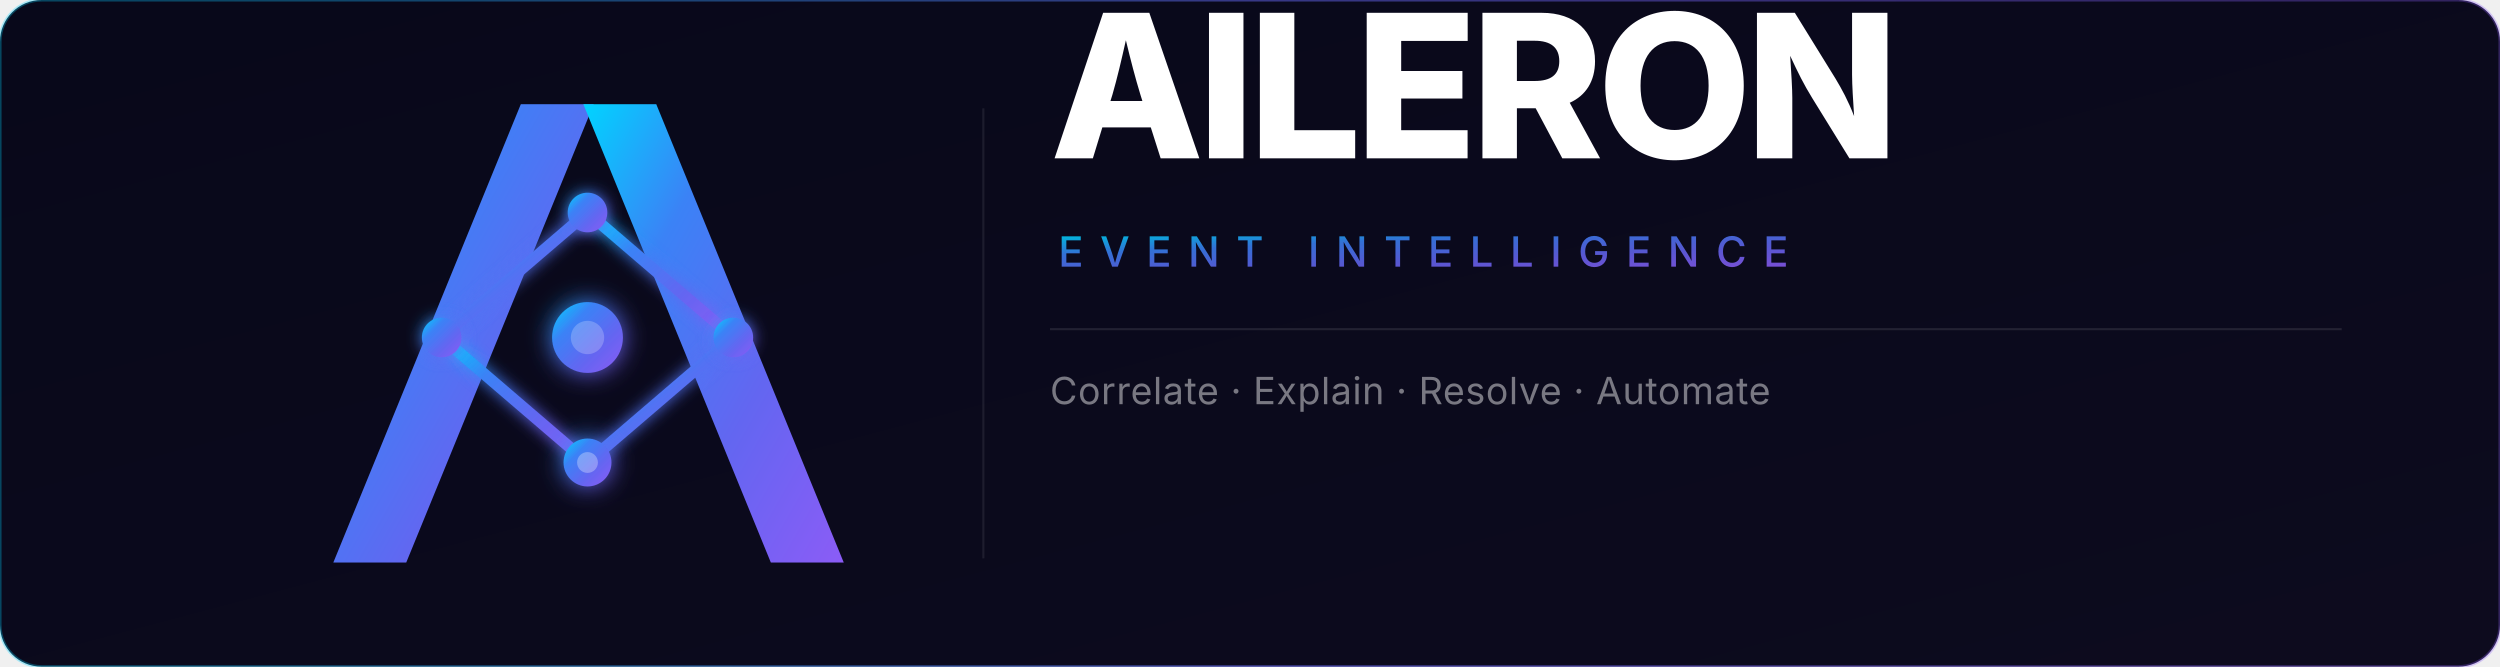
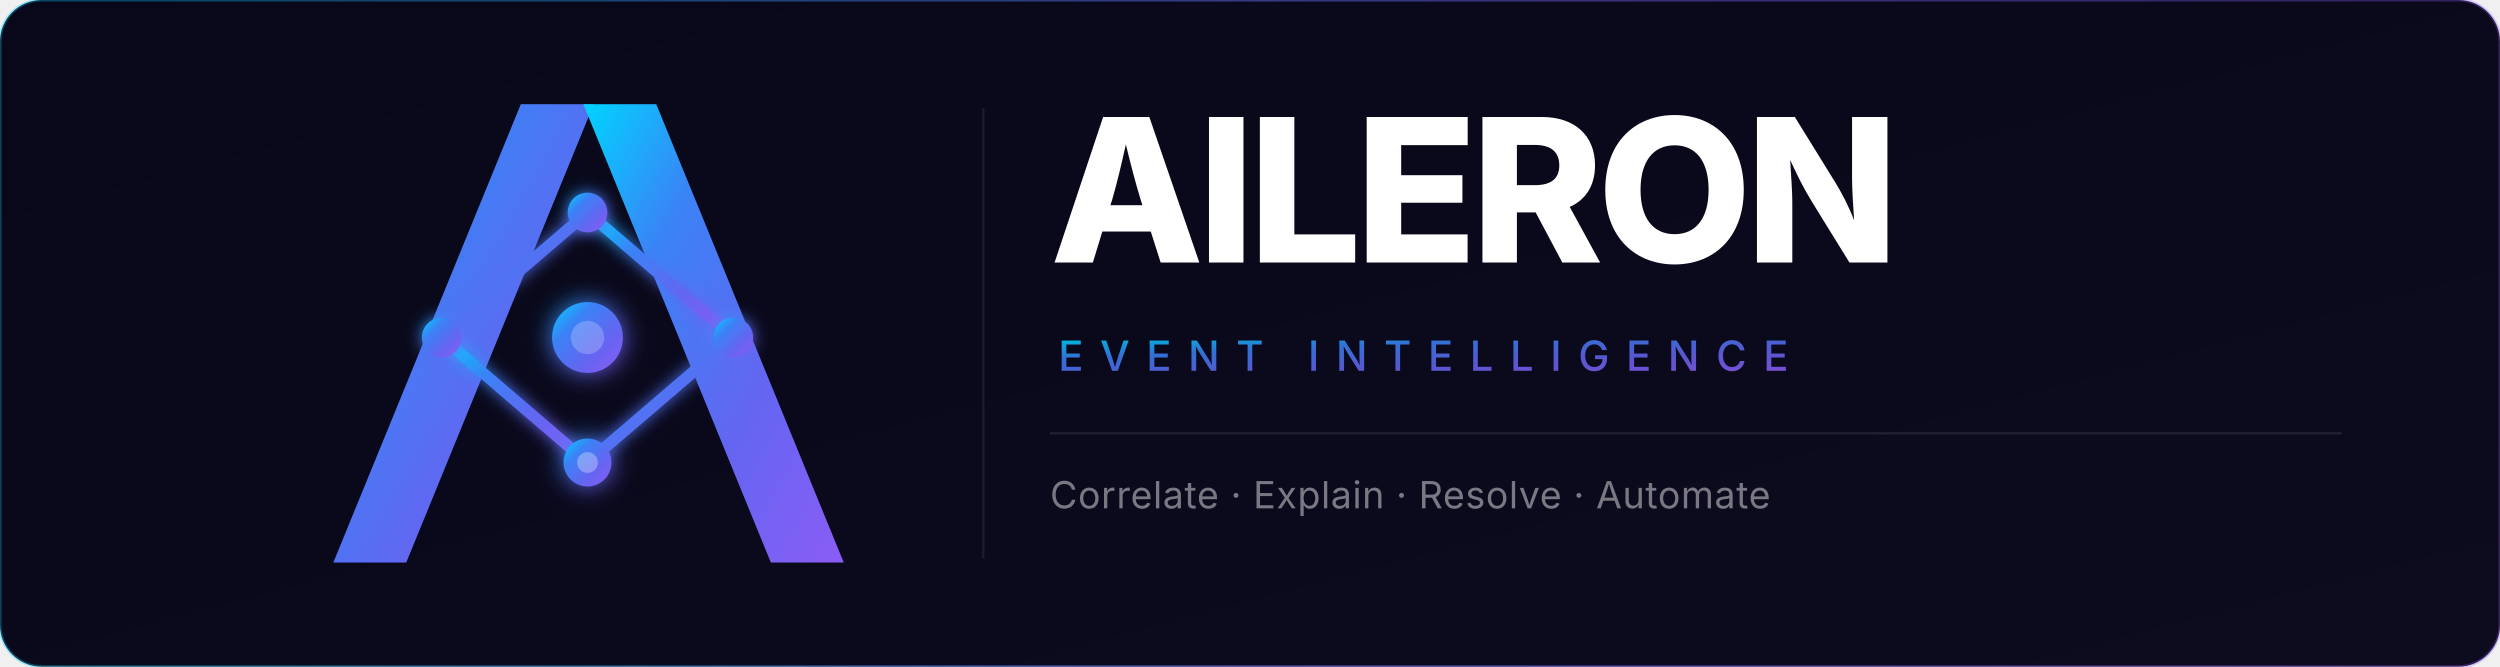
<svg xmlns="http://www.w3.org/2000/svg" viewBox="0 0 1200 320" width="1200" height="320" role="img" aria-label="Aileron — Event Intelligence Platform">
  <defs>
    <linearGradient id="f-g" x1="0%" y1="0%" x2="100%" y2="100%">
      <stop offset="0%" stop-color="#00D4FF" />
      <stop offset="30%" stop-color="#3B82F6" />
      <stop offset="65%" stop-color="#6366F1" />
      <stop offset="100%" stop-color="#8B5CF6" />
    </linearGradient>
    <linearGradient id="f-bg" x1="0%" y1="0%" x2="100%" y2="100%">
      <stop offset="0%" stop-color="#08081A" />
      <stop offset="100%" stop-color="#0D0B1E" />
    </linearGradient>
    <linearGradient id="f-border" x1="0%" y1="0%" x2="100%" y2="0%">
      <stop offset="0%" stop-color="#00D4FF" stop-opacity="0.3" />
      <stop offset="50%" stop-color="#6366F1" stop-opacity="0.5" />
      <stop offset="100%" stop-color="#8B5CF6" stop-opacity="0.3" />
    </linearGradient>
    <filter id="f-glow" x="-40%" y="-40%" width="180%" height="180%">
      <feGaussianBlur stdDeviation="3.5" result="b" />
      <feMerge>
        <feMergeNode in="b" />
        <feMergeNode in="SourceGraphic" />
      </feMerge>
    </filter>
    <filter id="f-hub" x="-80%" y="-80%" width="260%" height="260%">
      <feGaussianBlur stdDeviation="6" result="b" />
      <feMerge>
        <feMergeNode in="b" />
        <feMergeNode in="SourceGraphic" />
      </feMerge>
    </filter>
  </defs>
  <rect width="1200" height="320" rx="20" fill="url(#f-bg)" />
  <rect width="1200" height="320" rx="20" fill="none" stroke="url(#f-border)" stroke-width="1.5" />
  <g transform="translate(30 30)">
    <path d="M130 240 L220 20 L255 20 L165 240 Z" fill="url(#f-g)" />
    <path d="M340 240 L250 20 L285 20 L375 240 Z" fill="url(#f-g)" />
    <g stroke="url(#f-g)" fill="none" filter="url(#f-glow)">
      <line x1="252" y1="72" x2="182" y2="132" stroke-width="5.5" stroke-linecap="round" />
      <line x1="252" y1="72" x2="322" y2="132" stroke-width="5.5" stroke-linecap="round" />
      <line x1="182" y1="132" x2="252" y2="192" stroke-width="5.5" stroke-linecap="round" />
      <line x1="322" y1="132" x2="252" y2="192" stroke-width="5.5" stroke-linecap="round" />
      <line x1="182" y1="132" x2="322" y2="132" stroke-width="6.5" stroke-linecap="round" />
      <line x1="252" y1="72" x2="252" y2="192" stroke-width="4" stroke-linecap="round" />
    </g>
    <circle cx="252" cy="72" r="9.5" fill="url(#f-g)" filter="url(#f-glow)" />
    <circle cx="182" cy="132" r="9.5" fill="url(#f-g)" filter="url(#f-glow)" />
    <circle cx="322" cy="132" r="9.5" fill="url(#f-g)" filter="url(#f-glow)" />
    <circle cx="252" cy="132" r="17" fill="url(#f-g)" filter="url(#f-hub)" />
    <circle cx="252" cy="132" r="8" fill="white" opacity="0.22" />
    <circle cx="252" cy="192" r="11.5" fill="url(#f-g)" filter="url(#f-hub)" />
    <circle cx="252" cy="192" r="5" fill="white" opacity="0.30" />
  </g>
  <line x1="472" y1="52" x2="472" y2="268" stroke="white" stroke-opacity="0.08" stroke-width="1" />
-   <g transform="translate(504 76)">
+   <g transform="translate(504 126)">
    <text x="0" y="0" font-family="'Inter', 'DM Sans', 'Helvetica Neue', Arial, sans-serif" font-size="96" font-weight="800" letter-spacing="-3" fill="#FFFFFF">AILERON</text>
    <text x="4" y="52" font-family="'Inter', 'Helvetica Neue', Arial, sans-serif" font-size="20" font-weight="500" letter-spacing="8" fill="url(#f-g)" opacity="0.85">EVENT INTELLIGENCE</text>
    <line x1="0" y1="82" x2="620" y2="82" stroke="white" stroke-opacity="0.10" stroke-width="1" />
    <text x="0" y="118" font-family="'Inter', 'Helvetica Neue', Arial, sans-serif" font-size="18" font-weight="400" letter-spacing="0.3" fill="white" opacity="0.45">
      Correlate  ·  Explain  ·  Resolve  ·  Automate
    </text>
  </g>
</svg>
